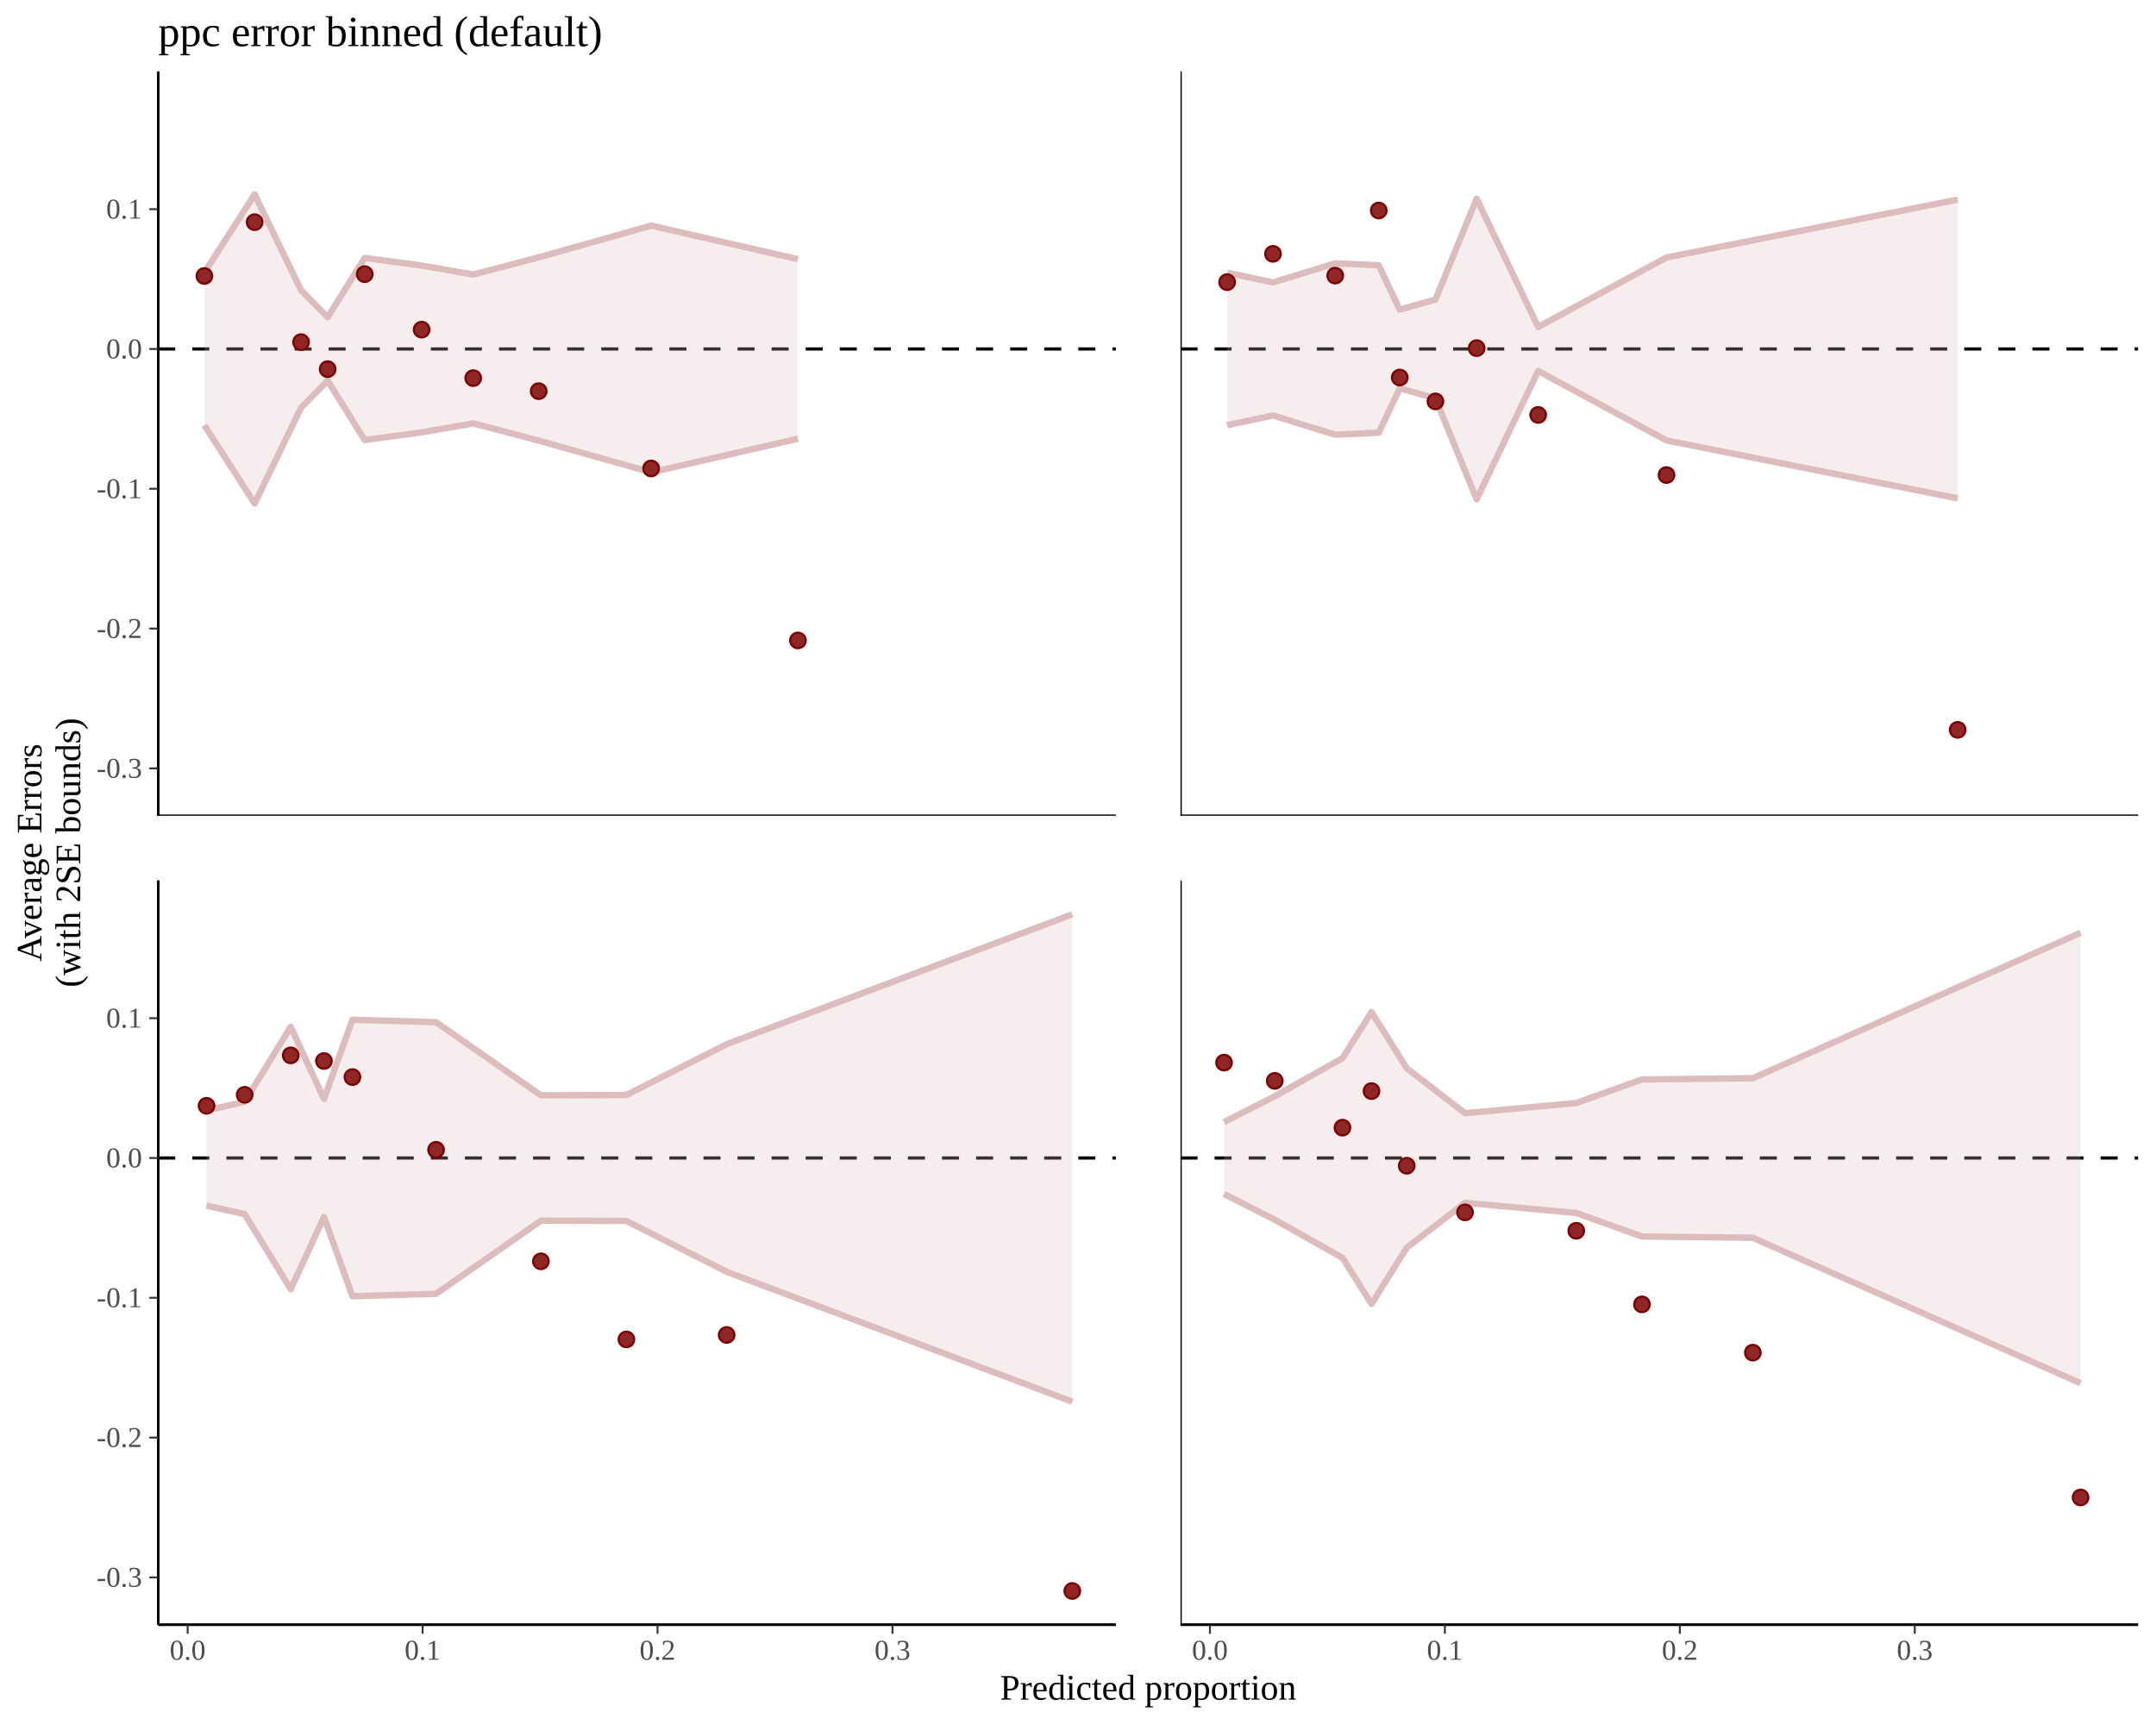
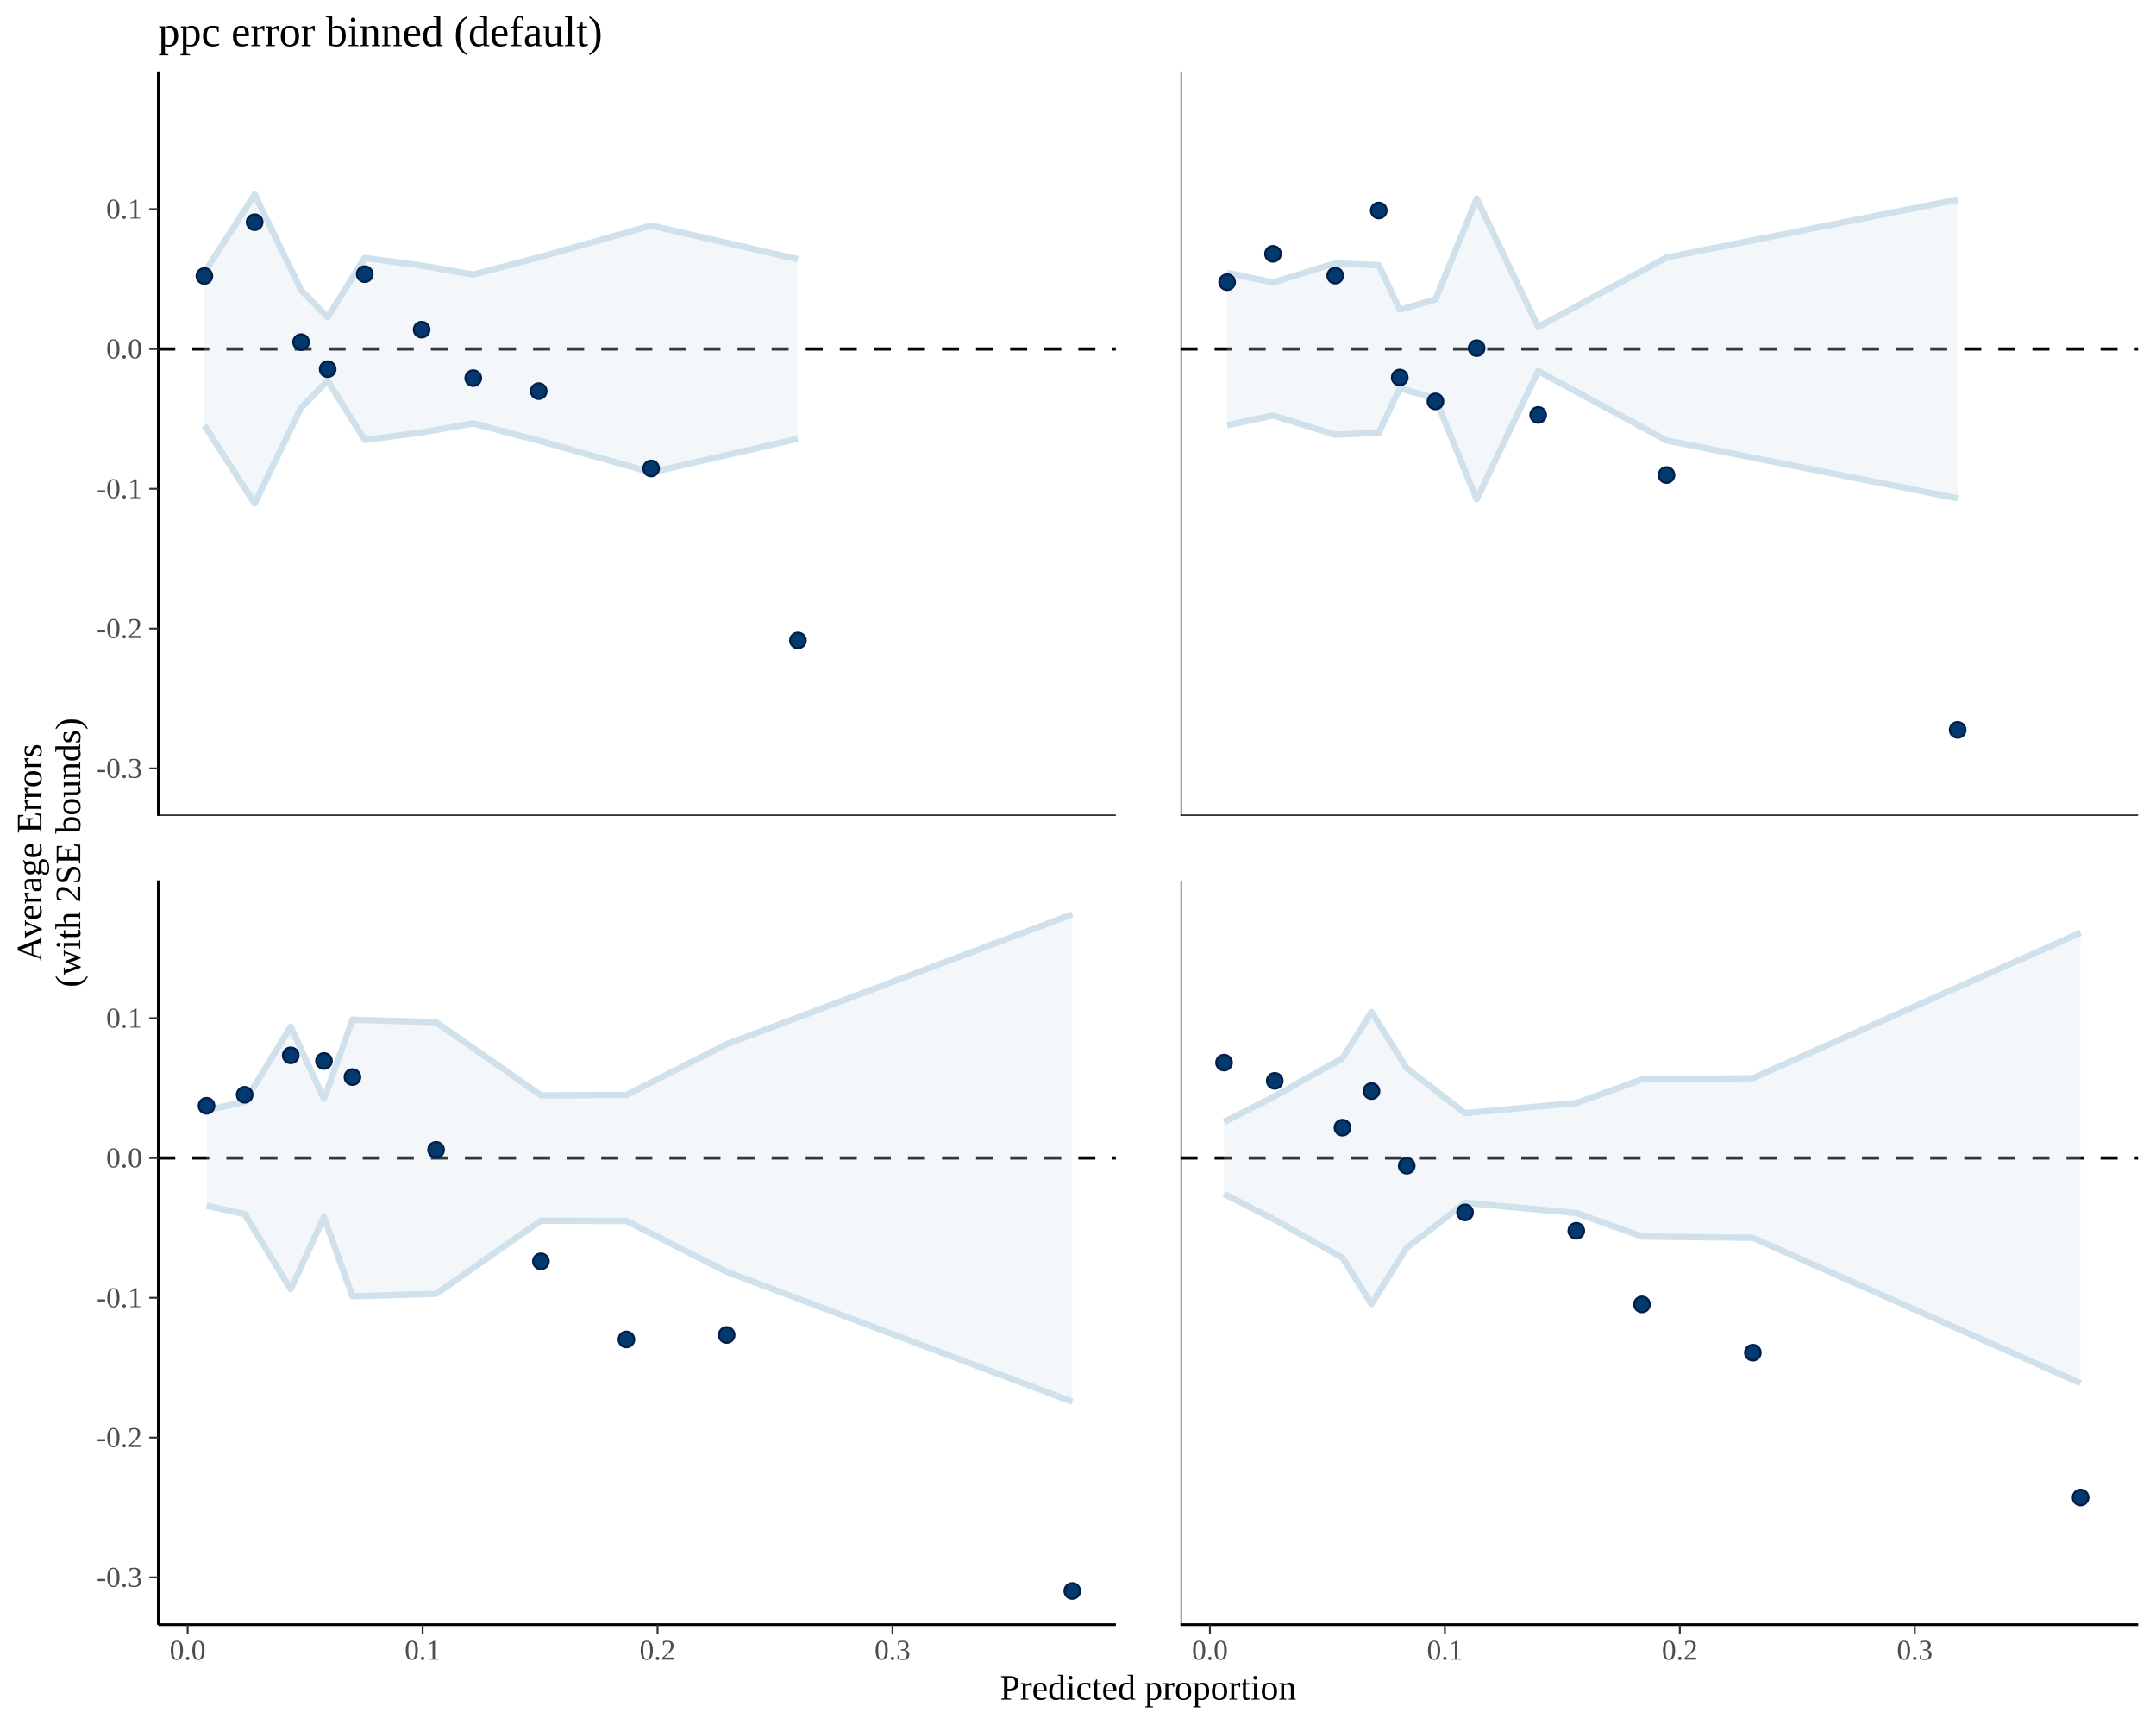
<svg xmlns="http://www.w3.org/2000/svg" viewBox="0 0 720.00 576.00">
  <defs>
    <style type="text/css">
    line, polyline, polygon, path, rect, circle {
      fill: none;
      stroke: #000000;
      stroke-linecap: round;
      stroke-linejoin: round;
      stroke-miterlimit: 10.00;
    }
  </style>
  </defs>
  <rect width="100%" height="100%" style="stroke: none; fill: #FFFFFF;" />
  <defs>
    <clipPath id="cpNTIuODR8MzcyLjYzfDI3Mi40MHwyMy44Ng==">
      <rect x="52.84" y="23.86" width="319.79" height="248.54" />
    </clipPath>
  </defs>
  <line x1="52.84" y1="116.53" x2="372.63" y2="116.53" style="stroke-width: 1.07; stroke-dasharray: 5.69,5.69; stroke-linecap: butt;" clip-path="url(#cpNTIuODR8MzcyLjYzfDI3Mi40MHwyMy44Ng==)" />
-   <polygon points="68.26,91.03 85.04,64.92 100.54,96.89 109.42,105.94 121.80,86.12 140.81,88.68 158.04,91.67 179.90,85.93 217.45,75.33 266.47,86.55 266.47,146.50 217.45,157.73 179.90,147.12 158.04,141.38 140.81,144.37 121.80,146.93 109.42,127.11 100.54,136.16 85.04,168.13 68.26,142.02 " style="stroke-width: 1.07; stroke: none; fill: #DCBCBC; fill-opacity: 0.25;" clip-path="url(#cpNTIuODR8MzcyLjYzfDI3Mi40MHwyMy44Ng==)" />
-   <polyline points="68.26,91.03 85.04,64.92 100.54,96.89 109.42,105.94 121.80,86.12 140.81,88.68 158.04,91.67 179.90,85.93 217.45,75.33 266.47,86.55 " style="stroke-width: 2.13; stroke: #DCBCBC; stroke-linecap: butt;" clip-path="url(#cpNTIuODR8MzcyLjYzfDI3Mi40MHwyMy44Ng==)" />
-   <polyline points="68.26,142.02 85.04,168.13 100.54,136.16 109.42,127.11 121.80,146.93 140.81,144.37 158.04,141.38 179.90,147.12 217.45,157.73 266.47,146.50 " style="stroke-width: 2.13; stroke: #DCBCBC; stroke-linecap: butt;" clip-path="url(#cpNTIuODR8MzcyLjYzfDI3Mi40MHwyMy44Ng==)" />
-   <circle cx="68.26" cy="92.16" r="1.95pt" style="stroke-width: 0.71; stroke: #7C0000; fill: #8F2727;" clip-path="url(#cpNTIuODR8MzcyLjYzfDI3Mi40MHwyMy44Ng==)" />
-   <circle cx="85.04" cy="74.19" r="1.95pt" style="stroke-width: 0.71; stroke: #7C0000; fill: #8F2727;" clip-path="url(#cpNTIuODR8MzcyLjYzfDI3Mi40MHwyMy44Ng==)" />
-   <circle cx="100.54" cy="114.24" r="1.95pt" style="stroke-width: 0.71; stroke: #7C0000; fill: #8F2727;" clip-path="url(#cpNTIuODR8MzcyLjYzfDI3Mi40MHwyMy44Ng==)" />
-   <circle cx="109.42" cy="123.26" r="1.95pt" style="stroke-width: 0.71; stroke: #7C0000; fill: #8F2727;" clip-path="url(#cpNTIuODR8MzcyLjYzfDI3Mi40MHwyMy44Ng==)" />
-   <circle cx="121.80" cy="91.54" r="1.95pt" style="stroke-width: 0.71; stroke: #7C0000; fill: #8F2727;" clip-path="url(#cpNTIuODR8MzcyLjYzfDI3Mi40MHwyMy44Ng==)" />
-   <circle cx="140.81" cy="110.07" r="1.95pt" style="stroke-width: 0.71; stroke: #7C0000; fill: #8F2727;" clip-path="url(#cpNTIuODR8MzcyLjYzfDI3Mi40MHwyMy44Ng==)" />
-   <circle cx="158.04" cy="126.26" r="1.95pt" style="stroke-width: 0.71; stroke: #7C0000; fill: #8F2727;" clip-path="url(#cpNTIuODR8MzcyLjYzfDI3Mi40MHwyMy44Ng==)" />
-   <circle cx="179.90" cy="130.61" r="1.95pt" style="stroke-width: 0.71; stroke: #7C0000; fill: #8F2727;" clip-path="url(#cpNTIuODR8MzcyLjYzfDI3Mi40MHwyMy44Ng==)" />
-   <circle cx="217.45" cy="156.42" r="1.95pt" style="stroke-width: 0.71; stroke: #7C0000; fill: #8F2727;" clip-path="url(#cpNTIuODR8MzcyLjYzfDI3Mi40MHwyMy44Ng==)" />
-   <circle cx="266.47" cy="213.85" r="1.95pt" style="stroke-width: 0.71; stroke: #7C0000; fill: #8F2727;" clip-path="url(#cpNTIuODR8MzcyLjYzfDI3Mi40MHwyMy44Ng==)" />
+   <polygon points="68.26,91.03 85.04,64.92 100.54,96.89 109.42,105.94 121.80,86.12 140.81,88.68 158.04,91.67 179.90,85.93 217.45,75.33 266.47,86.55 266.47,146.50 217.45,157.73 179.90,147.12 158.04,141.38 140.81,144.37 121.80,146.93 109.42,127.11 100.54,136.16 85.04,168.13 68.26,142.02 " style="stroke-width: 1.07; stroke: none; fill: #D1E1EC; fill-opacity: 0.25;" clip-path="url(#cpNTIuODR8MzcyLjYzfDI3Mi40MHwyMy44Ng==)" />
+   <polyline points="68.26,91.03 85.04,64.92 100.54,96.89 109.42,105.94 121.80,86.12 140.81,88.68 158.04,91.67 179.90,85.93 217.45,75.33 266.47,86.55 " style="stroke-width: 2.13; stroke: #D1E1EC; stroke-linecap: butt;" clip-path="url(#cpNTIuODR8MzcyLjYzfDI3Mi40MHwyMy44Ng==)" />
+   <polyline points="68.26,142.02 85.04,168.13 100.54,136.16 109.42,127.11 121.80,146.93 140.81,144.37 158.04,141.38 179.90,147.12 217.45,157.73 266.47,146.50 " style="stroke-width: 2.13; stroke: #D1E1EC; stroke-linecap: butt;" clip-path="url(#cpNTIuODR8MzcyLjYzfDI3Mi40MHwyMy44Ng==)" />
+   <circle cx="68.26" cy="92.16" r="1.95pt" style="stroke-width: 0.71; stroke: #011F4B; fill: #03396C;" clip-path="url(#cpNTIuODR8MzcyLjYzfDI3Mi40MHwyMy44Ng==)" />
+   <circle cx="85.04" cy="74.19" r="1.95pt" style="stroke-width: 0.71; stroke: #011F4B; fill: #03396C;" clip-path="url(#cpNTIuODR8MzcyLjYzfDI3Mi40MHwyMy44Ng==)" />
+   <circle cx="100.54" cy="114.24" r="1.95pt" style="stroke-width: 0.71; stroke: #011F4B; fill: #03396C;" clip-path="url(#cpNTIuODR8MzcyLjYzfDI3Mi40MHwyMy44Ng==)" />
+   <circle cx="109.42" cy="123.26" r="1.95pt" style="stroke-width: 0.71; stroke: #011F4B; fill: #03396C;" clip-path="url(#cpNTIuODR8MzcyLjYzfDI3Mi40MHwyMy44Ng==)" />
+   <circle cx="121.80" cy="91.54" r="1.95pt" style="stroke-width: 0.71; stroke: #011F4B; fill: #03396C;" clip-path="url(#cpNTIuODR8MzcyLjYzfDI3Mi40MHwyMy44Ng==)" />
+   <circle cx="140.81" cy="110.07" r="1.95pt" style="stroke-width: 0.71; stroke: #011F4B; fill: #03396C;" clip-path="url(#cpNTIuODR8MzcyLjYzfDI3Mi40MHwyMy44Ng==)" />
+   <circle cx="158.04" cy="126.26" r="1.95pt" style="stroke-width: 0.71; stroke: #011F4B; fill: #03396C;" clip-path="url(#cpNTIuODR8MzcyLjYzfDI3Mi40MHwyMy44Ng==)" />
+   <circle cx="179.90" cy="130.61" r="1.95pt" style="stroke-width: 0.71; stroke: #011F4B; fill: #03396C;" clip-path="url(#cpNTIuODR8MzcyLjYzfDI3Mi40MHwyMy44Ng==)" />
+   <circle cx="217.45" cy="156.42" r="1.95pt" style="stroke-width: 0.71; stroke: #011F4B; fill: #03396C;" clip-path="url(#cpNTIuODR8MzcyLjYzfDI3Mi40MHwyMy44Ng==)" />
+   <circle cx="266.47" cy="213.85" r="1.95pt" style="stroke-width: 0.71; stroke: #011F4B; fill: #03396C;" clip-path="url(#cpNTIuODR8MzcyLjYzfDI3Mi40MHwyMy44Ng==)" />
  <line x1="52.84" y1="272.40" x2="372.63" y2="272.40" style="stroke-width: 0.85; stroke-linecap: butt;" clip-path="url(#cpNTIuODR8MzcyLjYzfDI3Mi40MHwyMy44Ng==)" />
  <line x1="52.84" y1="272.40" x2="52.84" y2="23.86" style="stroke-width: 0.85; stroke-linecap: butt;" clip-path="url(#cpNTIuODR8MzcyLjYzfDI3Mi40MHwyMy44Ng==)" />
  <defs>
    <clipPath id="cpMC4wMHw3MjAuMDB8NTc2LjAwfDAuMDA=">
      <rect x="0.00" y="0.00" width="720.00" height="576.00" />
    </clipPath>
  </defs>
  <defs>
    <clipPath id="cpNTIuODR8MzcyLjYzfDU0Mi41NHwyOTQuMDA=">
      <rect x="52.84" y="294.00" width="319.79" height="248.54" />
    </clipPath>
  </defs>
  <line x1="52.84" y1="386.67" x2="372.63" y2="386.67" style="stroke-width: 1.07; stroke-dasharray: 5.69,5.69; stroke-linecap: butt;" clip-path="url(#cpNTIuODR8MzcyLjYzfDU0Mi41NHwyOTQuMDA=)" />
-   <polygon points="68.97,370.76 81.71,367.93 97.09,342.85 108.19,366.96 117.70,340.51 145.63,341.32 180.64,365.74 209.19,365.64 242.67,348.67 358.09,305.30 358.09,468.04 242.67,424.67 209.19,407.69 180.64,407.60 145.63,432.02 117.70,432.83 108.19,406.38 97.09,430.49 81.71,405.41 68.97,402.58 " style="stroke-width: 1.07; stroke: none; fill: #DCBCBC; fill-opacity: 0.25;" clip-path="url(#cpNTIuODR8MzcyLjYzfDU0Mi41NHwyOTQuMDA=)" />
-   <polyline points="68.97,370.76 81.71,367.93 97.09,342.85 108.19,366.96 117.70,340.51 145.63,341.32 180.64,365.74 209.19,365.64 242.67,348.67 358.09,305.30 " style="stroke-width: 2.13; stroke: #DCBCBC; stroke-linecap: butt;" clip-path="url(#cpNTIuODR8MzcyLjYzfDU0Mi41NHwyOTQuMDA=)" />
-   <polyline points="68.97,402.58 81.71,405.41 97.09,430.49 108.19,406.38 117.70,432.83 145.63,432.02 180.64,407.60 209.19,407.69 242.67,424.67 358.09,468.04 " style="stroke-width: 2.13; stroke: #DCBCBC; stroke-linecap: butt;" clip-path="url(#cpNTIuODR8MzcyLjYzfDU0Mi41NHwyOTQuMDA=)" />
-   <circle cx="68.97" cy="369.24" r="1.95pt" style="stroke-width: 0.71; stroke: #7C0000; fill: #8F2727;" clip-path="url(#cpNTIuODR8MzcyLjYzfDU0Mi41NHwyOTQuMDA=)" />
-   <circle cx="81.71" cy="365.57" r="1.95pt" style="stroke-width: 0.71; stroke: #7C0000; fill: #8F2727;" clip-path="url(#cpNTIuODR8MzcyLjYzfDU0Mi41NHwyOTQuMDA=)" />
-   <circle cx="97.09" cy="352.40" r="1.95pt" style="stroke-width: 0.71; stroke: #7C0000; fill: #8F2727;" clip-path="url(#cpNTIuODR8MzcyLjYzfDU0Mi41NHwyOTQuMDA=)" />
-   <circle cx="108.19" cy="354.28" r="1.95pt" style="stroke-width: 0.71; stroke: #7C0000; fill: #8F2727;" clip-path="url(#cpNTIuODR8MzcyLjYzfDU0Mi41NHwyOTQuMDA=)" />
-   <circle cx="117.70" cy="359.65" r="1.95pt" style="stroke-width: 0.71; stroke: #7C0000; fill: #8F2727;" clip-path="url(#cpNTIuODR8MzcyLjYzfDU0Mi41NHwyOTQuMDA=)" />
-   <circle cx="145.63" cy="383.94" r="1.95pt" style="stroke-width: 0.71; stroke: #7C0000; fill: #8F2727;" clip-path="url(#cpNTIuODR8MzcyLjYzfDU0Mi41NHwyOTQuMDA=)" />
-   <circle cx="180.64" cy="421.17" r="1.95pt" style="stroke-width: 0.71; stroke: #7C0000; fill: #8F2727;" clip-path="url(#cpNTIuODR8MzcyLjYzfDU0Mi41NHwyOTQuMDA=)" />
-   <circle cx="209.19" cy="447.25" r="1.95pt" style="stroke-width: 0.71; stroke: #7C0000; fill: #8F2727;" clip-path="url(#cpNTIuODR8MzcyLjYzfDU0Mi41NHwyOTQuMDA=)" />
-   <circle cx="242.67" cy="445.76" r="1.95pt" style="stroke-width: 0.71; stroke: #7C0000; fill: #8F2727;" clip-path="url(#cpNTIuODR8MzcyLjYzfDU0Mi41NHwyOTQuMDA=)" />
-   <circle cx="358.09" cy="531.25" r="1.95pt" style="stroke-width: 0.71; stroke: #7C0000; fill: #8F2727;" clip-path="url(#cpNTIuODR8MzcyLjYzfDU0Mi41NHwyOTQuMDA=)" />
+   <polygon points="68.97,370.76 81.71,367.93 97.09,342.85 108.19,366.96 117.70,340.51 145.63,341.32 180.64,365.74 209.19,365.64 242.67,348.67 358.09,305.30 358.09,468.04 242.67,424.67 209.19,407.69 180.64,407.60 145.63,432.02 117.70,432.83 108.19,406.38 97.09,430.49 81.71,405.41 68.97,402.58 " style="stroke-width: 1.07; stroke: none; fill: #D1E1EC; fill-opacity: 0.25;" clip-path="url(#cpNTIuODR8MzcyLjYzfDU0Mi41NHwyOTQuMDA=)" />
+   <polyline points="68.97,370.76 81.71,367.93 97.09,342.85 108.19,366.96 117.70,340.51 145.63,341.32 180.64,365.74 209.19,365.64 242.67,348.67 358.09,305.30 " style="stroke-width: 2.13; stroke: #D1E1EC; stroke-linecap: butt;" clip-path="url(#cpNTIuODR8MzcyLjYzfDU0Mi41NHwyOTQuMDA=)" />
+   <polyline points="68.97,402.58 81.71,405.41 97.09,430.49 108.19,406.38 117.70,432.83 145.63,432.02 180.64,407.60 209.19,407.69 242.67,424.67 358.09,468.04 " style="stroke-width: 2.13; stroke: #D1E1EC; stroke-linecap: butt;" clip-path="url(#cpNTIuODR8MzcyLjYzfDU0Mi41NHwyOTQuMDA=)" />
+   <circle cx="68.97" cy="369.24" r="1.95pt" style="stroke-width: 0.71; stroke: #011F4B; fill: #03396C;" clip-path="url(#cpNTIuODR8MzcyLjYzfDU0Mi41NHwyOTQuMDA=)" />
+   <circle cx="81.71" cy="365.57" r="1.95pt" style="stroke-width: 0.71; stroke: #011F4B; fill: #03396C;" clip-path="url(#cpNTIuODR8MzcyLjYzfDU0Mi41NHwyOTQuMDA=)" />
+   <circle cx="97.09" cy="352.40" r="1.95pt" style="stroke-width: 0.71; stroke: #011F4B; fill: #03396C;" clip-path="url(#cpNTIuODR8MzcyLjYzfDU0Mi41NHwyOTQuMDA=)" />
+   <circle cx="108.19" cy="354.28" r="1.95pt" style="stroke-width: 0.71; stroke: #011F4B; fill: #03396C;" clip-path="url(#cpNTIuODR8MzcyLjYzfDU0Mi41NHwyOTQuMDA=)" />
+   <circle cx="117.70" cy="359.65" r="1.95pt" style="stroke-width: 0.71; stroke: #011F4B; fill: #03396C;" clip-path="url(#cpNTIuODR8MzcyLjYzfDU0Mi41NHwyOTQuMDA=)" />
+   <circle cx="145.63" cy="383.94" r="1.95pt" style="stroke-width: 0.71; stroke: #011F4B; fill: #03396C;" clip-path="url(#cpNTIuODR8MzcyLjYzfDU0Mi41NHwyOTQuMDA=)" />
+   <circle cx="180.64" cy="421.17" r="1.95pt" style="stroke-width: 0.71; stroke: #011F4B; fill: #03396C;" clip-path="url(#cpNTIuODR8MzcyLjYzfDU0Mi41NHwyOTQuMDA=)" />
+   <circle cx="209.19" cy="447.25" r="1.95pt" style="stroke-width: 0.71; stroke: #011F4B; fill: #03396C;" clip-path="url(#cpNTIuODR8MzcyLjYzfDU0Mi41NHwyOTQuMDA=)" />
+   <circle cx="242.67" cy="445.76" r="1.95pt" style="stroke-width: 0.71; stroke: #011F4B; fill: #03396C;" clip-path="url(#cpNTIuODR8MzcyLjYzfDU0Mi41NHwyOTQuMDA=)" />
+   <circle cx="358.09" cy="531.25" r="1.95pt" style="stroke-width: 0.71; stroke: #011F4B; fill: #03396C;" clip-path="url(#cpNTIuODR8MzcyLjYzfDU0Mi41NHwyOTQuMDA=)" />
  <line x1="52.84" y1="542.54" x2="372.63" y2="542.54" style="stroke-width: 0.85; stroke-linecap: butt;" clip-path="url(#cpNTIuODR8MzcyLjYzfDU0Mi41NHwyOTQuMDA=)" />
  <line x1="52.84" y1="542.54" x2="52.84" y2="294.00" style="stroke-width: 0.85; stroke-linecap: butt;" clip-path="url(#cpNTIuODR8MzcyLjYzfDU0Mi41NHwyOTQuMDA=)" />
  <defs>
    <clipPath id="cpMC4wMHw3MjAuMDB8NTc2LjAwfDAuMDA=">
      <rect x="0.00" y="0.00" width="720.00" height="576.00" />
    </clipPath>
  </defs>
  <defs>
    <clipPath id="cpMzk0LjIzfDcxNC4wMnwyNzIuNDB8MjMuODY=">
      <rect x="394.23" y="23.86" width="319.79" height="248.54" />
    </clipPath>
  </defs>
  <line x1="394.23" y1="116.53" x2="714.02" y2="116.53" style="stroke-width: 1.07; stroke-dasharray: 5.69,5.69; stroke-linecap: butt;" clip-path="url(#cpMzk0LjIzfDcxNC4wMnwyNzIuNDB8MjMuODY=)" />
-   <polygon points="409.80,91.08 425.12,94.31 445.90,87.92 460.44,88.57 467.45,103.40 479.37,100.01 493.13,66.34 513.68,109.17 556.53,85.98 653.77,66.64 653.77,166.41 556.53,147.07 513.68,123.88 493.13,166.72 479.37,133.04 467.45,129.66 460.44,144.48 445.90,145.14 425.12,138.74 409.80,141.98 " style="stroke-width: 1.07; stroke: none; fill: #DCBCBC; fill-opacity: 0.25;" clip-path="url(#cpMzk0LjIzfDcxNC4wMnwyNzIuNDB8MjMuODY=)" />
-   <polyline points="409.80,91.08 425.12,94.31 445.90,87.92 460.44,88.57 467.45,103.40 479.37,100.01 493.13,66.34 513.68,109.17 556.53,85.98 653.77,66.64 " style="stroke-width: 2.13; stroke: #DCBCBC; stroke-linecap: butt;" clip-path="url(#cpMzk0LjIzfDcxNC4wMnwyNzIuNDB8MjMuODY=)" />
-   <polyline points="409.80,141.98 425.12,138.74 445.90,145.14 460.44,144.48 467.45,129.66 479.37,133.04 493.13,166.72 513.68,123.88 556.53,147.07 653.77,166.41 " style="stroke-width: 2.13; stroke: #DCBCBC; stroke-linecap: butt;" clip-path="url(#cpMzk0LjIzfDcxNC4wMnwyNzIuNDB8MjMuODY=)" />
-   <circle cx="409.80" cy="94.21" r="1.95pt" style="stroke-width: 0.71; stroke: #7C0000; fill: #8F2727;" clip-path="url(#cpMzk0LjIzfDcxNC4wMnwyNzIuNDB8MjMuODY=)" />
-   <circle cx="425.12" cy="84.76" r="1.95pt" style="stroke-width: 0.71; stroke: #7C0000; fill: #8F2727;" clip-path="url(#cpMzk0LjIzfDcxNC4wMnwyNzIuNDB8MjMuODY=)" />
-   <circle cx="445.90" cy="92.03" r="1.95pt" style="stroke-width: 0.71; stroke: #7C0000; fill: #8F2727;" clip-path="url(#cpMzk0LjIzfDcxNC4wMnwyNzIuNDB8MjMuODY=)" />
-   <circle cx="460.44" cy="70.29" r="1.95pt" style="stroke-width: 0.71; stroke: #7C0000; fill: #8F2727;" clip-path="url(#cpMzk0LjIzfDcxNC4wMnwyNzIuNDB8MjMuODY=)" />
-   <circle cx="467.45" cy="126.06" r="1.95pt" style="stroke-width: 0.71; stroke: #7C0000; fill: #8F2727;" clip-path="url(#cpMzk0LjIzfDcxNC4wMnwyNzIuNDB8MjMuODY=)" />
-   <circle cx="479.37" cy="134.03" r="1.95pt" style="stroke-width: 0.71; stroke: #7C0000; fill: #8F2727;" clip-path="url(#cpMzk0LjIzfDcxNC4wMnwyNzIuNDB8MjMuODY=)" />
-   <circle cx="493.13" cy="116.25" r="1.95pt" style="stroke-width: 0.71; stroke: #7C0000; fill: #8F2727;" clip-path="url(#cpMzk0LjIzfDcxNC4wMnwyNzIuNDB8MjMuODY=)" />
-   <circle cx="513.68" cy="138.55" r="1.95pt" style="stroke-width: 0.71; stroke: #7C0000; fill: #8F2727;" clip-path="url(#cpMzk0LjIzfDcxNC4wMnwyNzIuNDB8MjMuODY=)" />
-   <circle cx="556.53" cy="158.62" r="1.95pt" style="stroke-width: 0.71; stroke: #7C0000; fill: #8F2727;" clip-path="url(#cpMzk0LjIzfDcxNC4wMnwyNzIuNDB8MjMuODY=)" />
-   <circle cx="653.77" cy="243.71" r="1.95pt" style="stroke-width: 0.71; stroke: #7C0000; fill: #8F2727;" clip-path="url(#cpMzk0LjIzfDcxNC4wMnwyNzIuNDB8MjMuODY=)" />
+   <polygon points="409.80,91.08 425.12,94.31 445.90,87.92 460.44,88.57 467.45,103.40 479.37,100.01 493.13,66.34 513.68,109.17 556.53,85.98 653.77,66.64 653.77,166.41 556.53,147.07 513.68,123.88 493.13,166.72 479.37,133.04 467.45,129.66 460.44,144.48 445.90,145.14 425.12,138.74 409.80,141.98 " style="stroke-width: 1.07; stroke: none; fill: #D1E1EC; fill-opacity: 0.25;" clip-path="url(#cpMzk0LjIzfDcxNC4wMnwyNzIuNDB8MjMuODY=)" />
+   <polyline points="409.80,91.08 425.12,94.31 445.90,87.92 460.44,88.57 467.45,103.40 479.37,100.01 493.13,66.34 513.68,109.17 556.53,85.98 653.77,66.64 " style="stroke-width: 2.13; stroke: #D1E1EC; stroke-linecap: butt;" clip-path="url(#cpMzk0LjIzfDcxNC4wMnwyNzIuNDB8MjMuODY=)" />
+   <polyline points="409.80,141.98 425.12,138.74 445.90,145.14 460.44,144.48 467.45,129.66 479.37,133.04 493.13,166.72 513.68,123.88 556.53,147.07 653.77,166.41 " style="stroke-width: 2.13; stroke: #D1E1EC; stroke-linecap: butt;" clip-path="url(#cpMzk0LjIzfDcxNC4wMnwyNzIuNDB8MjMuODY=)" />
+   <circle cx="409.80" cy="94.21" r="1.95pt" style="stroke-width: 0.71; stroke: #011F4B; fill: #03396C;" clip-path="url(#cpMzk0LjIzfDcxNC4wMnwyNzIuNDB8MjMuODY=)" />
+   <circle cx="425.12" cy="84.76" r="1.95pt" style="stroke-width: 0.71; stroke: #011F4B; fill: #03396C;" clip-path="url(#cpMzk0LjIzfDcxNC4wMnwyNzIuNDB8MjMuODY=)" />
+   <circle cx="445.90" cy="92.03" r="1.95pt" style="stroke-width: 0.71; stroke: #011F4B; fill: #03396C;" clip-path="url(#cpMzk0LjIzfDcxNC4wMnwyNzIuNDB8MjMuODY=)" />
+   <circle cx="460.44" cy="70.29" r="1.95pt" style="stroke-width: 0.71; stroke: #011F4B; fill: #03396C;" clip-path="url(#cpMzk0LjIzfDcxNC4wMnwyNzIuNDB8MjMuODY=)" />
+   <circle cx="467.45" cy="126.06" r="1.95pt" style="stroke-width: 0.71; stroke: #011F4B; fill: #03396C;" clip-path="url(#cpMzk0LjIzfDcxNC4wMnwyNzIuNDB8MjMuODY=)" />
+   <circle cx="479.37" cy="134.03" r="1.95pt" style="stroke-width: 0.71; stroke: #011F4B; fill: #03396C;" clip-path="url(#cpMzk0LjIzfDcxNC4wMnwyNzIuNDB8MjMuODY=)" />
+   <circle cx="493.13" cy="116.25" r="1.95pt" style="stroke-width: 0.71; stroke: #011F4B; fill: #03396C;" clip-path="url(#cpMzk0LjIzfDcxNC4wMnwyNzIuNDB8MjMuODY=)" />
+   <circle cx="513.68" cy="138.55" r="1.95pt" style="stroke-width: 0.71; stroke: #011F4B; fill: #03396C;" clip-path="url(#cpMzk0LjIzfDcxNC4wMnwyNzIuNDB8MjMuODY=)" />
+   <circle cx="556.53" cy="158.62" r="1.95pt" style="stroke-width: 0.71; stroke: #011F4B; fill: #03396C;" clip-path="url(#cpMzk0LjIzfDcxNC4wMnwyNzIuNDB8MjMuODY=)" />
+   <circle cx="653.77" cy="243.71" r="1.95pt" style="stroke-width: 0.71; stroke: #011F4B; fill: #03396C;" clip-path="url(#cpMzk0LjIzfDcxNC4wMnwyNzIuNDB8MjMuODY=)" />
  <line x1="394.23" y1="272.40" x2="714.02" y2="272.40" style="stroke-width: 0.85; stroke-linecap: butt;" clip-path="url(#cpMzk0LjIzfDcxNC4wMnwyNzIuNDB8MjMuODY=)" />
  <line x1="394.23" y1="272.40" x2="394.23" y2="23.86" style="stroke-width: 0.85; stroke-linecap: butt;" clip-path="url(#cpMzk0LjIzfDcxNC4wMnwyNzIuNDB8MjMuODY=)" />
  <defs>
    <clipPath id="cpMC4wMHw3MjAuMDB8NTc2LjAwfDAuMDA=">
      <rect x="0.00" y="0.00" width="720.00" height="576.00" />
    </clipPath>
  </defs>
  <defs>
    <clipPath id="cpMzk0LjIzfDcxNC4wMnw1NDIuNTR8Mjk0LjAw">
      <rect x="394.23" y="294.00" width="319.79" height="248.54" />
    </clipPath>
  </defs>
  <line x1="394.23" y1="386.67" x2="714.02" y2="386.67" style="stroke-width: 1.07; stroke-dasharray: 5.69,5.69; stroke-linecap: butt;" clip-path="url(#cpMzk0LjIzfDcxNC4wMnw1NDIuNTR8Mjk0LjAw)" />
-   <polygon points="408.77,374.66 425.71,366.06 448.32,353.35 458.02,337.93 469.78,356.69 489.25,371.71 526.40,368.31 548.34,360.45 585.37,360.03 694.82,311.46 694.82,461.88 585.37,413.31 548.34,412.89 526.40,405.03 489.25,401.62 469.78,416.65 458.02,435.40 448.32,419.99 425.71,407.27 408.77,398.68 " style="stroke-width: 1.07; stroke: none; fill: #DCBCBC; fill-opacity: 0.25;" clip-path="url(#cpMzk0LjIzfDcxNC4wMnw1NDIuNTR8Mjk0LjAw)" />
-   <polyline points="408.77,374.66 425.71,366.06 448.32,353.35 458.02,337.93 469.78,356.69 489.25,371.71 526.40,368.31 548.34,360.45 585.37,360.03 694.82,311.46 " style="stroke-width: 2.13; stroke: #DCBCBC; stroke-linecap: butt;" clip-path="url(#cpMzk0LjIzfDcxNC4wMnw1NDIuNTR8Mjk0LjAw)" />
-   <polyline points="408.77,398.68 425.71,407.27 448.32,419.99 458.02,435.40 469.78,416.65 489.25,401.62 526.40,405.03 548.34,412.89 585.37,413.31 694.82,461.88 " style="stroke-width: 2.13; stroke: #DCBCBC; stroke-linecap: butt;" clip-path="url(#cpMzk0LjIzfDcxNC4wMnw1NDIuNTR8Mjk0LjAw)" />
-   <circle cx="408.77" cy="354.82" r="1.95pt" style="stroke-width: 0.71; stroke: #7C0000; fill: #8F2727;" clip-path="url(#cpMzk0LjIzfDcxNC4wMnw1NDIuNTR8Mjk0LjAw)" />
-   <circle cx="425.71" cy="360.92" r="1.95pt" style="stroke-width: 0.71; stroke: #7C0000; fill: #8F2727;" clip-path="url(#cpMzk0LjIzfDcxNC4wMnw1NDIuNTR8Mjk0LjAw)" />
-   <circle cx="448.32" cy="376.54" r="1.95pt" style="stroke-width: 0.71; stroke: #7C0000; fill: #8F2727;" clip-path="url(#cpMzk0LjIzfDcxNC4wMnw1NDIuNTR8Mjk0LjAw)" />
-   <circle cx="458.02" cy="364.33" r="1.95pt" style="stroke-width: 0.71; stroke: #7C0000; fill: #8F2727;" clip-path="url(#cpMzk0LjIzfDcxNC4wMnw1NDIuNTR8Mjk0LjAw)" />
-   <circle cx="469.78" cy="389.25" r="1.95pt" style="stroke-width: 0.71; stroke: #7C0000; fill: #8F2727;" clip-path="url(#cpMzk0LjIzfDcxNC4wMnw1NDIuNTR8Mjk0LjAw)" />
-   <circle cx="489.25" cy="404.83" r="1.95pt" style="stroke-width: 0.71; stroke: #7C0000; fill: #8F2727;" clip-path="url(#cpMzk0LjIzfDcxNC4wMnw1NDIuNTR8Mjk0LjAw)" />
-   <circle cx="526.40" cy="410.97" r="1.95pt" style="stroke-width: 0.71; stroke: #7C0000; fill: #8F2727;" clip-path="url(#cpMzk0LjIzfDcxNC4wMnw1NDIuNTR8Mjk0LjAw)" />
-   <circle cx="548.34" cy="435.55" r="1.95pt" style="stroke-width: 0.71; stroke: #7C0000; fill: #8F2727;" clip-path="url(#cpMzk0LjIzfDcxNC4wMnw1NDIuNTR8Mjk0LjAw)" />
-   <circle cx="585.37" cy="451.67" r="1.95pt" style="stroke-width: 0.71; stroke: #7C0000; fill: #8F2727;" clip-path="url(#cpMzk0LjIzfDcxNC4wMnw1NDIuNTR8Mjk0LjAw)" />
-   <circle cx="694.82" cy="500.03" r="1.95pt" style="stroke-width: 0.71; stroke: #7C0000; fill: #8F2727;" clip-path="url(#cpMzk0LjIzfDcxNC4wMnw1NDIuNTR8Mjk0LjAw)" />
+   <polygon points="408.77,374.66 425.71,366.06 448.32,353.35 458.02,337.93 469.78,356.69 489.25,371.71 526.40,368.31 548.34,360.45 585.37,360.03 694.82,311.46 694.82,461.88 585.37,413.31 548.34,412.89 526.40,405.03 489.25,401.62 469.78,416.65 458.02,435.40 448.32,419.99 425.71,407.27 408.77,398.68 " style="stroke-width: 1.07; stroke: none; fill: #D1E1EC; fill-opacity: 0.25;" clip-path="url(#cpMzk0LjIzfDcxNC4wMnw1NDIuNTR8Mjk0LjAw)" />
+   <polyline points="408.77,374.66 425.71,366.06 448.32,353.35 458.02,337.93 469.78,356.69 489.25,371.71 526.40,368.31 548.34,360.45 585.37,360.03 694.82,311.46 " style="stroke-width: 2.13; stroke: #D1E1EC; stroke-linecap: butt;" clip-path="url(#cpMzk0LjIzfDcxNC4wMnw1NDIuNTR8Mjk0LjAw)" />
+   <polyline points="408.77,398.68 425.71,407.27 448.32,419.99 458.02,435.40 469.78,416.65 489.25,401.62 526.40,405.03 548.34,412.89 585.37,413.31 694.82,461.88 " style="stroke-width: 2.13; stroke: #D1E1EC; stroke-linecap: butt;" clip-path="url(#cpMzk0LjIzfDcxNC4wMnw1NDIuNTR8Mjk0LjAw)" />
+   <circle cx="408.77" cy="354.82" r="1.95pt" style="stroke-width: 0.71; stroke: #011F4B; fill: #03396C;" clip-path="url(#cpMzk0LjIzfDcxNC4wMnw1NDIuNTR8Mjk0LjAw)" />
+   <circle cx="425.71" cy="360.92" r="1.95pt" style="stroke-width: 0.71; stroke: #011F4B; fill: #03396C;" clip-path="url(#cpMzk0LjIzfDcxNC4wMnw1NDIuNTR8Mjk0LjAw)" />
+   <circle cx="448.32" cy="376.54" r="1.95pt" style="stroke-width: 0.71; stroke: #011F4B; fill: #03396C;" clip-path="url(#cpMzk0LjIzfDcxNC4wMnw1NDIuNTR8Mjk0LjAw)" />
+   <circle cx="458.02" cy="364.33" r="1.95pt" style="stroke-width: 0.71; stroke: #011F4B; fill: #03396C;" clip-path="url(#cpMzk0LjIzfDcxNC4wMnw1NDIuNTR8Mjk0LjAw)" />
+   <circle cx="469.78" cy="389.25" r="1.95pt" style="stroke-width: 0.71; stroke: #011F4B; fill: #03396C;" clip-path="url(#cpMzk0LjIzfDcxNC4wMnw1NDIuNTR8Mjk0LjAw)" />
+   <circle cx="489.25" cy="404.83" r="1.95pt" style="stroke-width: 0.71; stroke: #011F4B; fill: #03396C;" clip-path="url(#cpMzk0LjIzfDcxNC4wMnw1NDIuNTR8Mjk0LjAw)" />
+   <circle cx="526.40" cy="410.97" r="1.95pt" style="stroke-width: 0.71; stroke: #011F4B; fill: #03396C;" clip-path="url(#cpMzk0LjIzfDcxNC4wMnw1NDIuNTR8Mjk0LjAw)" />
+   <circle cx="548.34" cy="435.55" r="1.95pt" style="stroke-width: 0.71; stroke: #011F4B; fill: #03396C;" clip-path="url(#cpMzk0LjIzfDcxNC4wMnw1NDIuNTR8Mjk0LjAw)" />
+   <circle cx="585.37" cy="451.67" r="1.95pt" style="stroke-width: 0.71; stroke: #011F4B; fill: #03396C;" clip-path="url(#cpMzk0LjIzfDcxNC4wMnw1NDIuNTR8Mjk0LjAw)" />
+   <circle cx="694.82" cy="500.03" r="1.95pt" style="stroke-width: 0.71; stroke: #011F4B; fill: #03396C;" clip-path="url(#cpMzk0LjIzfDcxNC4wMnw1NDIuNTR8Mjk0LjAw)" />
  <line x1="394.23" y1="542.54" x2="714.02" y2="542.54" style="stroke-width: 0.85; stroke-linecap: butt;" clip-path="url(#cpMzk0LjIzfDcxNC4wMnw1NDIuNTR8Mjk0LjAw)" />
  <line x1="394.23" y1="542.54" x2="394.23" y2="294.00" style="stroke-width: 0.85; stroke-linecap: butt;" clip-path="url(#cpMzk0LjIzfDcxNC4wMnw1NDIuNTR8Mjk0LjAw)" />
  <defs>
    <clipPath id="cpMC4wMHw3MjAuMDB8NTc2LjAwfDAuMDA=">
      <rect x="0.00" y="0.00" width="720.00" height="576.00" />
    </clipPath>
  </defs>
  <defs>
    <clipPath id="cpNTIuODR8MzcyLjYzfDI5NC4wMHwyOTQuMDA=">
      <rect x="52.84" y="294.00" width="319.79" height="0.00" />
    </clipPath>
  </defs>
  <defs>
    <clipPath id="cpMC4wMHw3MjAuMDB8NTc2LjAwfDAuMDA=">
      <rect x="0.00" y="0.00" width="720.00" height="576.00" />
    </clipPath>
  </defs>
  <defs>
    <clipPath id="cpMzk0LjIzfDcxNC4wMnwyOTQuMDB8Mjk0LjAw">
      <rect x="394.23" y="294.00" width="319.79" height="0.00" />
    </clipPath>
  </defs>
  <defs>
    <clipPath id="cpMC4wMHw3MjAuMDB8NTc2LjAwfDAuMDA=">
      <rect x="0.00" y="0.00" width="720.00" height="576.00" />
    </clipPath>
  </defs>
  <defs>
    <clipPath id="cpNTIuODR8MzcyLjYzfDIzLjg2fDIzLjg2">
      <rect x="52.84" y="23.86" width="319.79" height="0.00" />
    </clipPath>
  </defs>
  <defs>
    <clipPath id="cpMC4wMHw3MjAuMDB8NTc2LjAwfDAuMDA=">
      <rect x="0.00" y="0.00" width="720.00" height="576.00" />
    </clipPath>
  </defs>
  <defs>
    <clipPath id="cpMzk0LjIzfDcxNC4wMnwyMy44NnwyMy44Ng==">
      <rect x="394.23" y="23.86" width="319.79" height="0.00" />
    </clipPath>
  </defs>
  <defs>
    <clipPath id="cpMC4wMHw3MjAuMDB8NTc2LjAwfDAuMDA=">
      <rect x="0.00" y="0.00" width="720.00" height="576.00" />
    </clipPath>
  </defs>
  <polyline points="52.84,542.54 372.63,542.54 " style="stroke-width: 0.85; stroke-linecap: butt;" clip-path="url(#cpMC4wMHw3MjAuMDB8NTc2LjAwfDAuMDA=)" />
  <polyline points="62.67,545.53 62.67,542.54 " style="stroke-width: 0.64; stroke: #333333; stroke-linecap: butt;" clip-path="url(#cpMC4wMHw3MjAuMDB8NTc2LjAwfDAuMDA=)" />
  <polyline points="141.13,545.53 141.13,542.54 " style="stroke-width: 0.64; stroke: #333333; stroke-linecap: butt;" clip-path="url(#cpMC4wMHw3MjAuMDB8NTc2LjAwfDAuMDA=)" />
  <polyline points="219.59,545.53 219.59,542.54 " style="stroke-width: 0.64; stroke: #333333; stroke-linecap: butt;" clip-path="url(#cpMC4wMHw3MjAuMDB8NTc2LjAwfDAuMDA=)" />
  <polyline points="298.05,545.53 298.05,542.54 " style="stroke-width: 0.64; stroke: #333333; stroke-linecap: butt;" clip-path="url(#cpMC4wMHw3MjAuMDB8NTc2LjAwfDAuMDA=)" />
  <g clip-path="url(#cpMC4wMHw3MjAuMDB8NTc2LjAwfDAuMDA=)">
    <text x="56.67" y="554.21" style="font-size: 9.60px; fill: #4D4D4D; font-family: Liberation Serif;" textLength="12.00px" lengthAdjust="spacingAndGlyphs">0.0</text>
  </g>
  <g clip-path="url(#cpMC4wMHw3MjAuMDB8NTc2LjAwfDAuMDA=)">
    <text x="135.13" y="554.21" style="font-size: 9.60px; fill: #4D4D4D; font-family: Liberation Serif;" textLength="12.00px" lengthAdjust="spacingAndGlyphs">0.1</text>
  </g>
  <g clip-path="url(#cpMC4wMHw3MjAuMDB8NTc2LjAwfDAuMDA=)">
    <text x="213.59" y="554.21" style="font-size: 9.60px; fill: #4D4D4D; font-family: Liberation Serif;" textLength="12.00px" lengthAdjust="spacingAndGlyphs">0.2</text>
  </g>
  <g clip-path="url(#cpMC4wMHw3MjAuMDB8NTc2LjAwfDAuMDA=)">
    <text x="292.05" y="554.21" style="font-size: 9.60px; fill: #4D4D4D; font-family: Liberation Serif;" textLength="12.00px" lengthAdjust="spacingAndGlyphs">0.3</text>
  </g>
  <polyline points="394.23,542.54 714.02,542.54 " style="stroke-width: 0.85; stroke-linecap: butt;" clip-path="url(#cpMC4wMHw3MjAuMDB8NTc2LjAwfDAuMDA=)" />
  <polyline points="404.06,545.53 404.06,542.54 " style="stroke-width: 0.64; stroke: #333333; stroke-linecap: butt;" clip-path="url(#cpMC4wMHw3MjAuMDB8NTc2LjAwfDAuMDA=)" />
  <polyline points="482.52,545.53 482.52,542.54 " style="stroke-width: 0.64; stroke: #333333; stroke-linecap: butt;" clip-path="url(#cpMC4wMHw3MjAuMDB8NTc2LjAwfDAuMDA=)" />
  <polyline points="560.98,545.53 560.98,542.54 " style="stroke-width: 0.64; stroke: #333333; stroke-linecap: butt;" clip-path="url(#cpMC4wMHw3MjAuMDB8NTc2LjAwfDAuMDA=)" />
  <polyline points="639.44,545.53 639.44,542.54 " style="stroke-width: 0.64; stroke: #333333; stroke-linecap: butt;" clip-path="url(#cpMC4wMHw3MjAuMDB8NTc2LjAwfDAuMDA=)" />
  <g clip-path="url(#cpMC4wMHw3MjAuMDB8NTc2LjAwfDAuMDA=)">
    <text x="398.06" y="554.21" style="font-size: 9.60px; fill: #4D4D4D; font-family: Liberation Serif;" textLength="12.00px" lengthAdjust="spacingAndGlyphs">0.0</text>
  </g>
  <g clip-path="url(#cpMC4wMHw3MjAuMDB8NTc2LjAwfDAuMDA=)">
    <text x="476.52" y="554.21" style="font-size: 9.60px; fill: #4D4D4D; font-family: Liberation Serif;" textLength="12.00px" lengthAdjust="spacingAndGlyphs">0.1</text>
  </g>
  <g clip-path="url(#cpMC4wMHw3MjAuMDB8NTc2LjAwfDAuMDA=)">
    <text x="554.98" y="554.21" style="font-size: 9.60px; fill: #4D4D4D; font-family: Liberation Serif;" textLength="12.00px" lengthAdjust="spacingAndGlyphs">0.2</text>
  </g>
  <g clip-path="url(#cpMC4wMHw3MjAuMDB8NTc2LjAwfDAuMDA=)">
    <text x="633.44" y="554.21" style="font-size: 9.60px; fill: #4D4D4D; font-family: Liberation Serif;" textLength="12.00px" lengthAdjust="spacingAndGlyphs">0.3</text>
  </g>
  <polyline points="52.84,272.40 52.84,23.86 " style="stroke-width: 0.85; stroke-linecap: butt;" clip-path="url(#cpMC4wMHw3MjAuMDB8NTc2LjAwfDAuMDA=)" />
  <g clip-path="url(#cpMC4wMHw3MjAuMDB8NTc2LjAwfDAuMDA=)">
    <text x="32.27" y="259.71" style="font-size: 9.60px; fill: #4D4D4D; font-family: Liberation Serif;" textLength="15.19px" lengthAdjust="spacingAndGlyphs">-0.3</text>
  </g>
  <g clip-path="url(#cpMC4wMHw3MjAuMDB8NTc2LjAwfDAuMDA=)">
    <text x="32.27" y="213.03" style="font-size: 9.60px; fill: #4D4D4D; font-family: Liberation Serif;" textLength="15.19px" lengthAdjust="spacingAndGlyphs">-0.2</text>
  </g>
  <g clip-path="url(#cpMC4wMHw3MjAuMDB8NTc2LjAwfDAuMDA=)">
    <text x="32.27" y="166.35" style="font-size: 9.60px; fill: #4D4D4D; font-family: Liberation Serif;" textLength="15.19px" lengthAdjust="spacingAndGlyphs">-0.1</text>
  </g>
  <g clip-path="url(#cpMC4wMHw3MjAuMDB8NTc2LjAwfDAuMDA=)">
    <text x="35.46" y="119.67" style="font-size: 9.60px; fill: #4D4D4D; font-family: Liberation Serif;" textLength="12.00px" lengthAdjust="spacingAndGlyphs">0.0</text>
  </g>
  <g clip-path="url(#cpMC4wMHw3MjAuMDB8NTc2LjAwfDAuMDA=)">
    <text x="35.46" y="72.99" style="font-size: 9.60px; fill: #4D4D4D; font-family: Liberation Serif;" textLength="12.00px" lengthAdjust="spacingAndGlyphs">0.1</text>
  </g>
  <polyline points="49.85,256.57 52.84,256.57 " style="stroke-width: 0.64; stroke: #333333; stroke-linecap: butt;" clip-path="url(#cpMC4wMHw3MjAuMDB8NTc2LjAwfDAuMDA=)" />
  <polyline points="49.85,209.89 52.84,209.89 " style="stroke-width: 0.64; stroke: #333333; stroke-linecap: butt;" clip-path="url(#cpMC4wMHw3MjAuMDB8NTc2LjAwfDAuMDA=)" />
  <polyline points="49.85,163.21 52.84,163.21 " style="stroke-width: 0.64; stroke: #333333; stroke-linecap: butt;" clip-path="url(#cpMC4wMHw3MjAuMDB8NTc2LjAwfDAuMDA=)" />
  <polyline points="49.85,116.53 52.84,116.53 " style="stroke-width: 0.64; stroke: #333333; stroke-linecap: butt;" clip-path="url(#cpMC4wMHw3MjAuMDB8NTc2LjAwfDAuMDA=)" />
  <polyline points="49.85,69.85 52.84,69.85 " style="stroke-width: 0.64; stroke: #333333; stroke-linecap: butt;" clip-path="url(#cpMC4wMHw3MjAuMDB8NTc2LjAwfDAuMDA=)" />
  <polyline points="52.84,542.54 52.84,294.00 " style="stroke-width: 0.85; stroke-linecap: butt;" clip-path="url(#cpMC4wMHw3MjAuMDB8NTc2LjAwfDAuMDA=)" />
  <g clip-path="url(#cpMC4wMHw3MjAuMDB8NTc2LjAwfDAuMDA=)">
    <text x="32.27" y="529.85" style="font-size: 9.60px; fill: #4D4D4D; font-family: Liberation Serif;" textLength="15.19px" lengthAdjust="spacingAndGlyphs">-0.3</text>
  </g>
  <g clip-path="url(#cpMC4wMHw3MjAuMDB8NTc2LjAwfDAuMDA=)">
    <text x="32.27" y="483.17" style="font-size: 9.60px; fill: #4D4D4D; font-family: Liberation Serif;" textLength="15.19px" lengthAdjust="spacingAndGlyphs">-0.2</text>
  </g>
  <g clip-path="url(#cpMC4wMHw3MjAuMDB8NTc2LjAwfDAuMDA=)">
    <text x="32.27" y="436.49" style="font-size: 9.60px; fill: #4D4D4D; font-family: Liberation Serif;" textLength="15.19px" lengthAdjust="spacingAndGlyphs">-0.1</text>
  </g>
  <g clip-path="url(#cpMC4wMHw3MjAuMDB8NTc2LjAwfDAuMDA=)">
    <text x="35.46" y="389.81" style="font-size: 9.60px; fill: #4D4D4D; font-family: Liberation Serif;" textLength="12.00px" lengthAdjust="spacingAndGlyphs">0.0</text>
  </g>
  <g clip-path="url(#cpMC4wMHw3MjAuMDB8NTc2LjAwfDAuMDA=)">
    <text x="35.46" y="343.13" style="font-size: 9.60px; fill: #4D4D4D; font-family: Liberation Serif;" textLength="12.00px" lengthAdjust="spacingAndGlyphs">0.1</text>
  </g>
  <polyline points="49.85,526.71 52.84,526.71 " style="stroke-width: 0.64; stroke: #333333; stroke-linecap: butt;" clip-path="url(#cpMC4wMHw3MjAuMDB8NTc2LjAwfDAuMDA=)" />
  <polyline points="49.85,480.03 52.84,480.03 " style="stroke-width: 0.64; stroke: #333333; stroke-linecap: butt;" clip-path="url(#cpMC4wMHw3MjAuMDB8NTc2LjAwfDAuMDA=)" />
  <polyline points="49.85,433.35 52.84,433.35 " style="stroke-width: 0.64; stroke: #333333; stroke-linecap: butt;" clip-path="url(#cpMC4wMHw3MjAuMDB8NTc2LjAwfDAuMDA=)" />
  <polyline points="49.85,386.67 52.84,386.67 " style="stroke-width: 0.64; stroke: #333333; stroke-linecap: butt;" clip-path="url(#cpMC4wMHw3MjAuMDB8NTc2LjAwfDAuMDA=)" />
  <polyline points="49.85,339.99 52.84,339.99 " style="stroke-width: 0.64; stroke: #333333; stroke-linecap: butt;" clip-path="url(#cpMC4wMHw3MjAuMDB8NTc2LjAwfDAuMDA=)" />
  <g clip-path="url(#cpMC4wMHw3MjAuMDB8NTc2LjAwfDAuMDA=)">
    <text x="333.95" y="567.54" style="font-size: 12.00px; font-family: Liberation Serif;" textLength="98.97px" lengthAdjust="spacingAndGlyphs">Predicted proportion</text>
  </g>
  <g clip-path="url(#cpMC4wMHw3MjAuMDB8NTc2LjAwfDAuMDA=)">
    <text transform="translate(13.84,321.09) rotate(-90)" style="font-size: 12.00px; font-family: Liberation Serif;" textLength="75.77px" lengthAdjust="spacingAndGlyphs">Average Errors </text>
  </g>
  <g clip-path="url(#cpMC4wMHw3MjAuMDB8NTc2LjAwfDAuMDA=)">
    <text transform="translate(26.80,329.70) rotate(-90)" style="font-size: 12.00px; font-family: Liberation Serif;" textLength="93.00px" lengthAdjust="spacingAndGlyphs"> (with 2SE bounds)</text>
  </g>
  <g clip-path="url(#cpMC4wMHw3MjAuMDB8NTc2LjAwfDAuMDA=)">
    <text x="52.84" y="15.40" style="font-size: 14.40px; font-family: Liberation Serif;" textLength="148.34px" lengthAdjust="spacingAndGlyphs">ppc error binned (default)</text>
  </g>
</svg>
